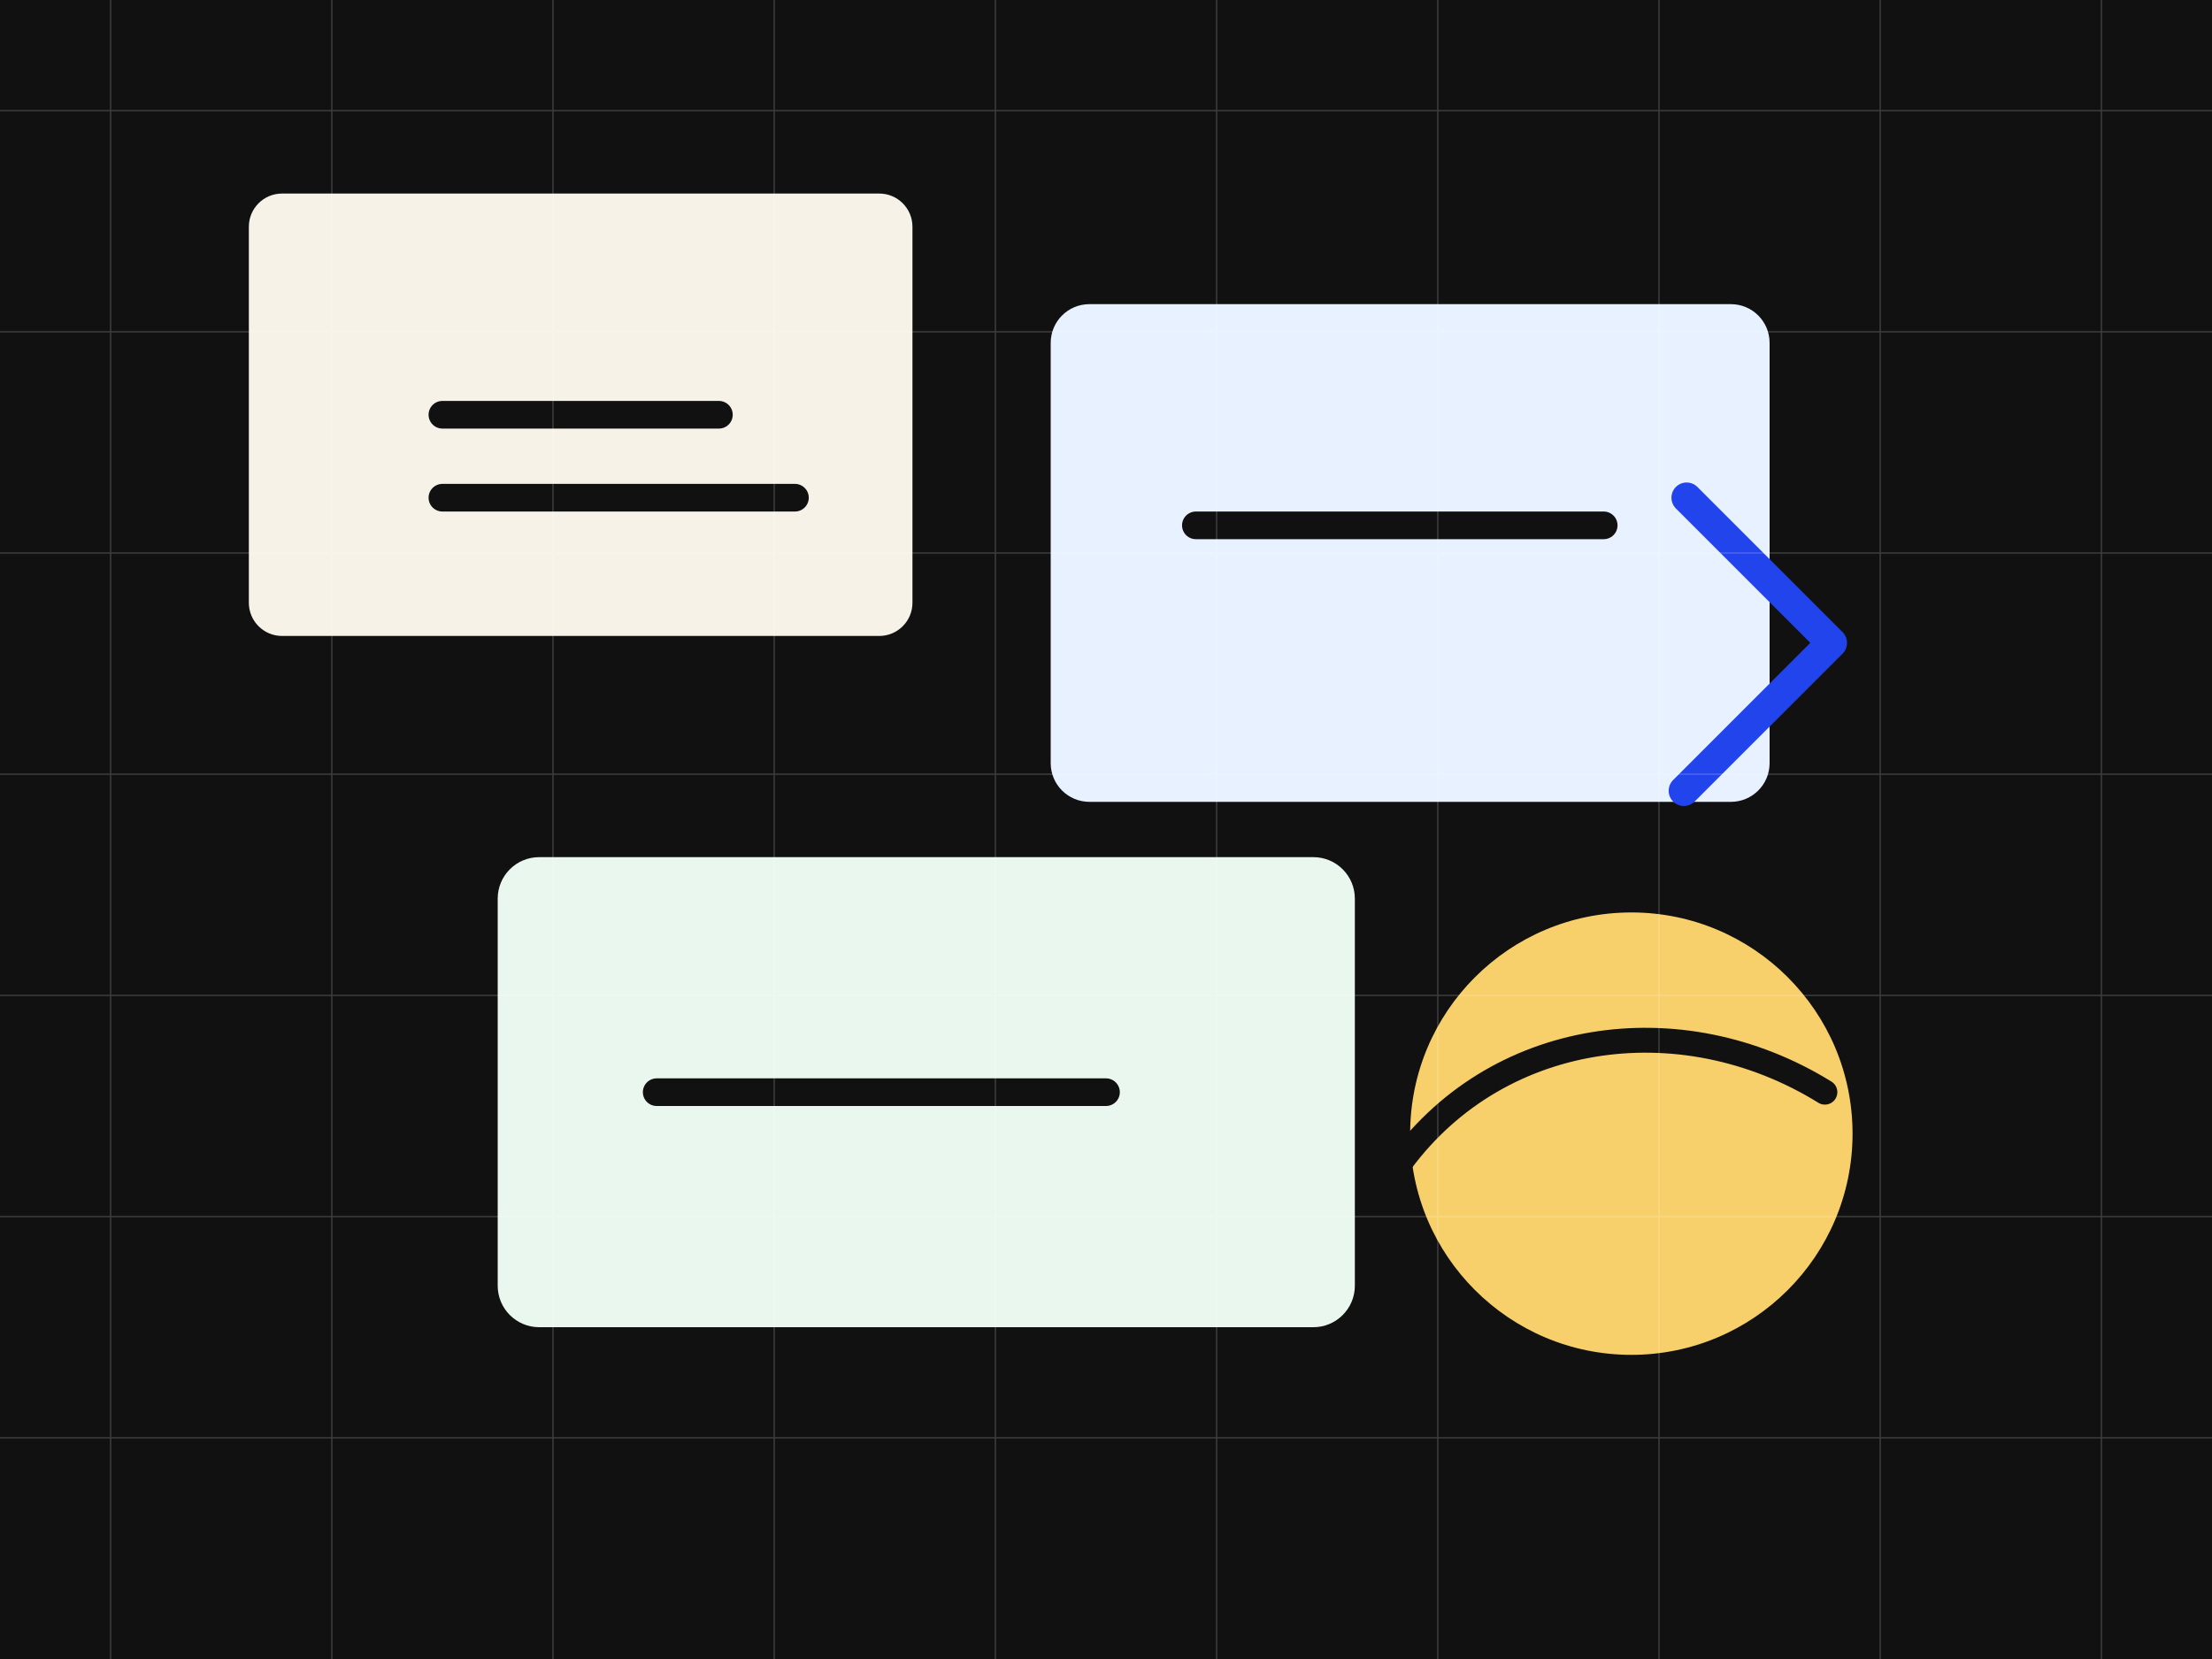
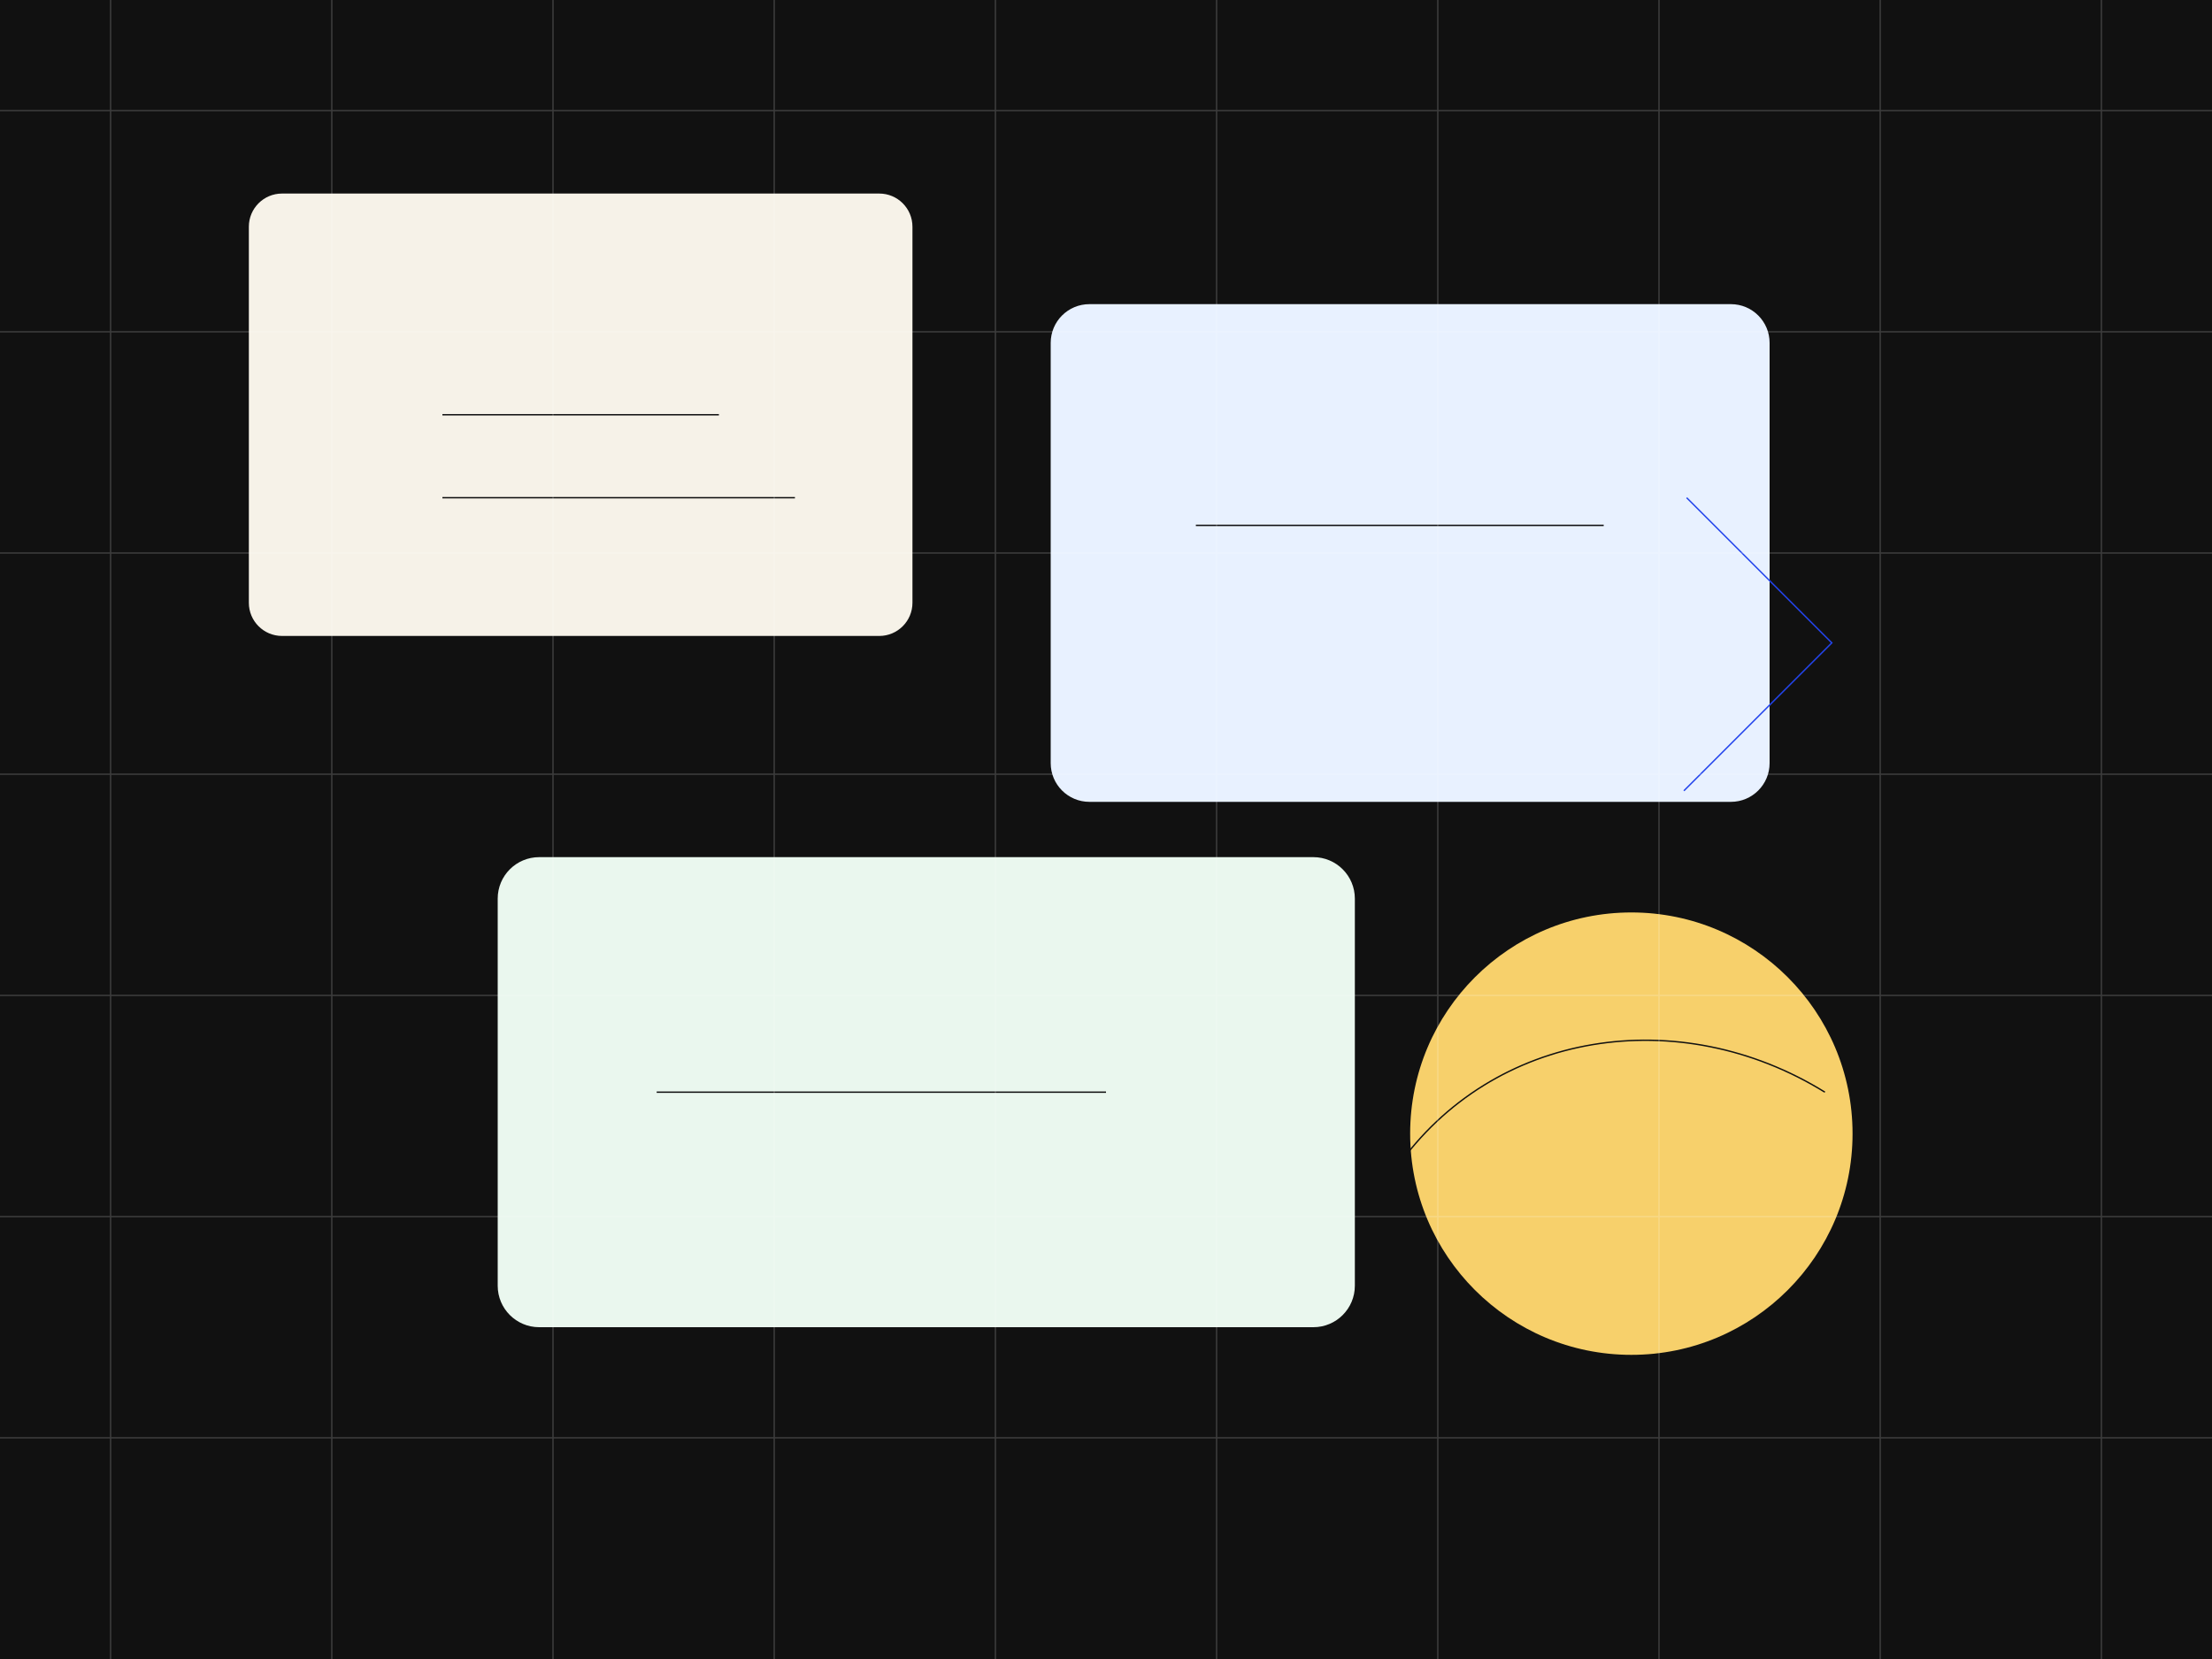
<svg xmlns="http://www.w3.org/2000/svg" width="1600" height="1200" viewBox="0 0 1600 1200" fill="none">
  <rect width="1600" height="1200" fill="#111111" />
  <rect x="180" y="140" width="480" height="320" rx="24" fill="#F6F2E8" />
  <rect x="760" y="220" width="520" height="360" rx="28" fill="#E8F1FF" />
  <rect x="360" y="620" width="620" height="340" rx="30" fill="#EAF7EE" />
  <circle cx="1180" cy="820" r="160" fill="#F7D06B" />
-   <path d="M320 300H520M320 360H575M865 380H1160M475 790H800" stroke="#111111" stroke-width="20" stroke-linecap="round" />
-   <path d="M1220 360L1325 465L1218 572" stroke="#2244ec" stroke-width="22" stroke-linecap="round" stroke-linejoin="round" />
-   <path d="M1010 845C1080 745 1215 725 1320 790" stroke="#111111" stroke-width="18" stroke-linecap="round" />
+   <path d="M320 300H520M320 360H575M865 380H1160M475 790H800" stroke="#111111" strokeWidth="20" strokeLinecap="round" />
+   <path d="M1220 360L1325 465L1218 572" stroke="#2244ec" strokeWidth="22" strokeLinecap="round" strokeLinejoin="round" />
+   <path d="M1010 845C1080 745 1215 725 1320 790" stroke="#111111" strokeWidth="18" strokeLinecap="round" />
  <g opacity=".18">
    <path d="M0 80H1600M0 240H1600M0 400H1600M0 560H1600M0 720H1600M0 880H1600M0 1040H1600" stroke="white" />
    <path d="M80 0V1200M240 0V1200M400 0V1200M560 0V1200M720 0V1200M880 0V1200M1040 0V1200M1200 0V1200M1360 0V1200M1520 0V1200" stroke="white" />
  </g>
</svg>
